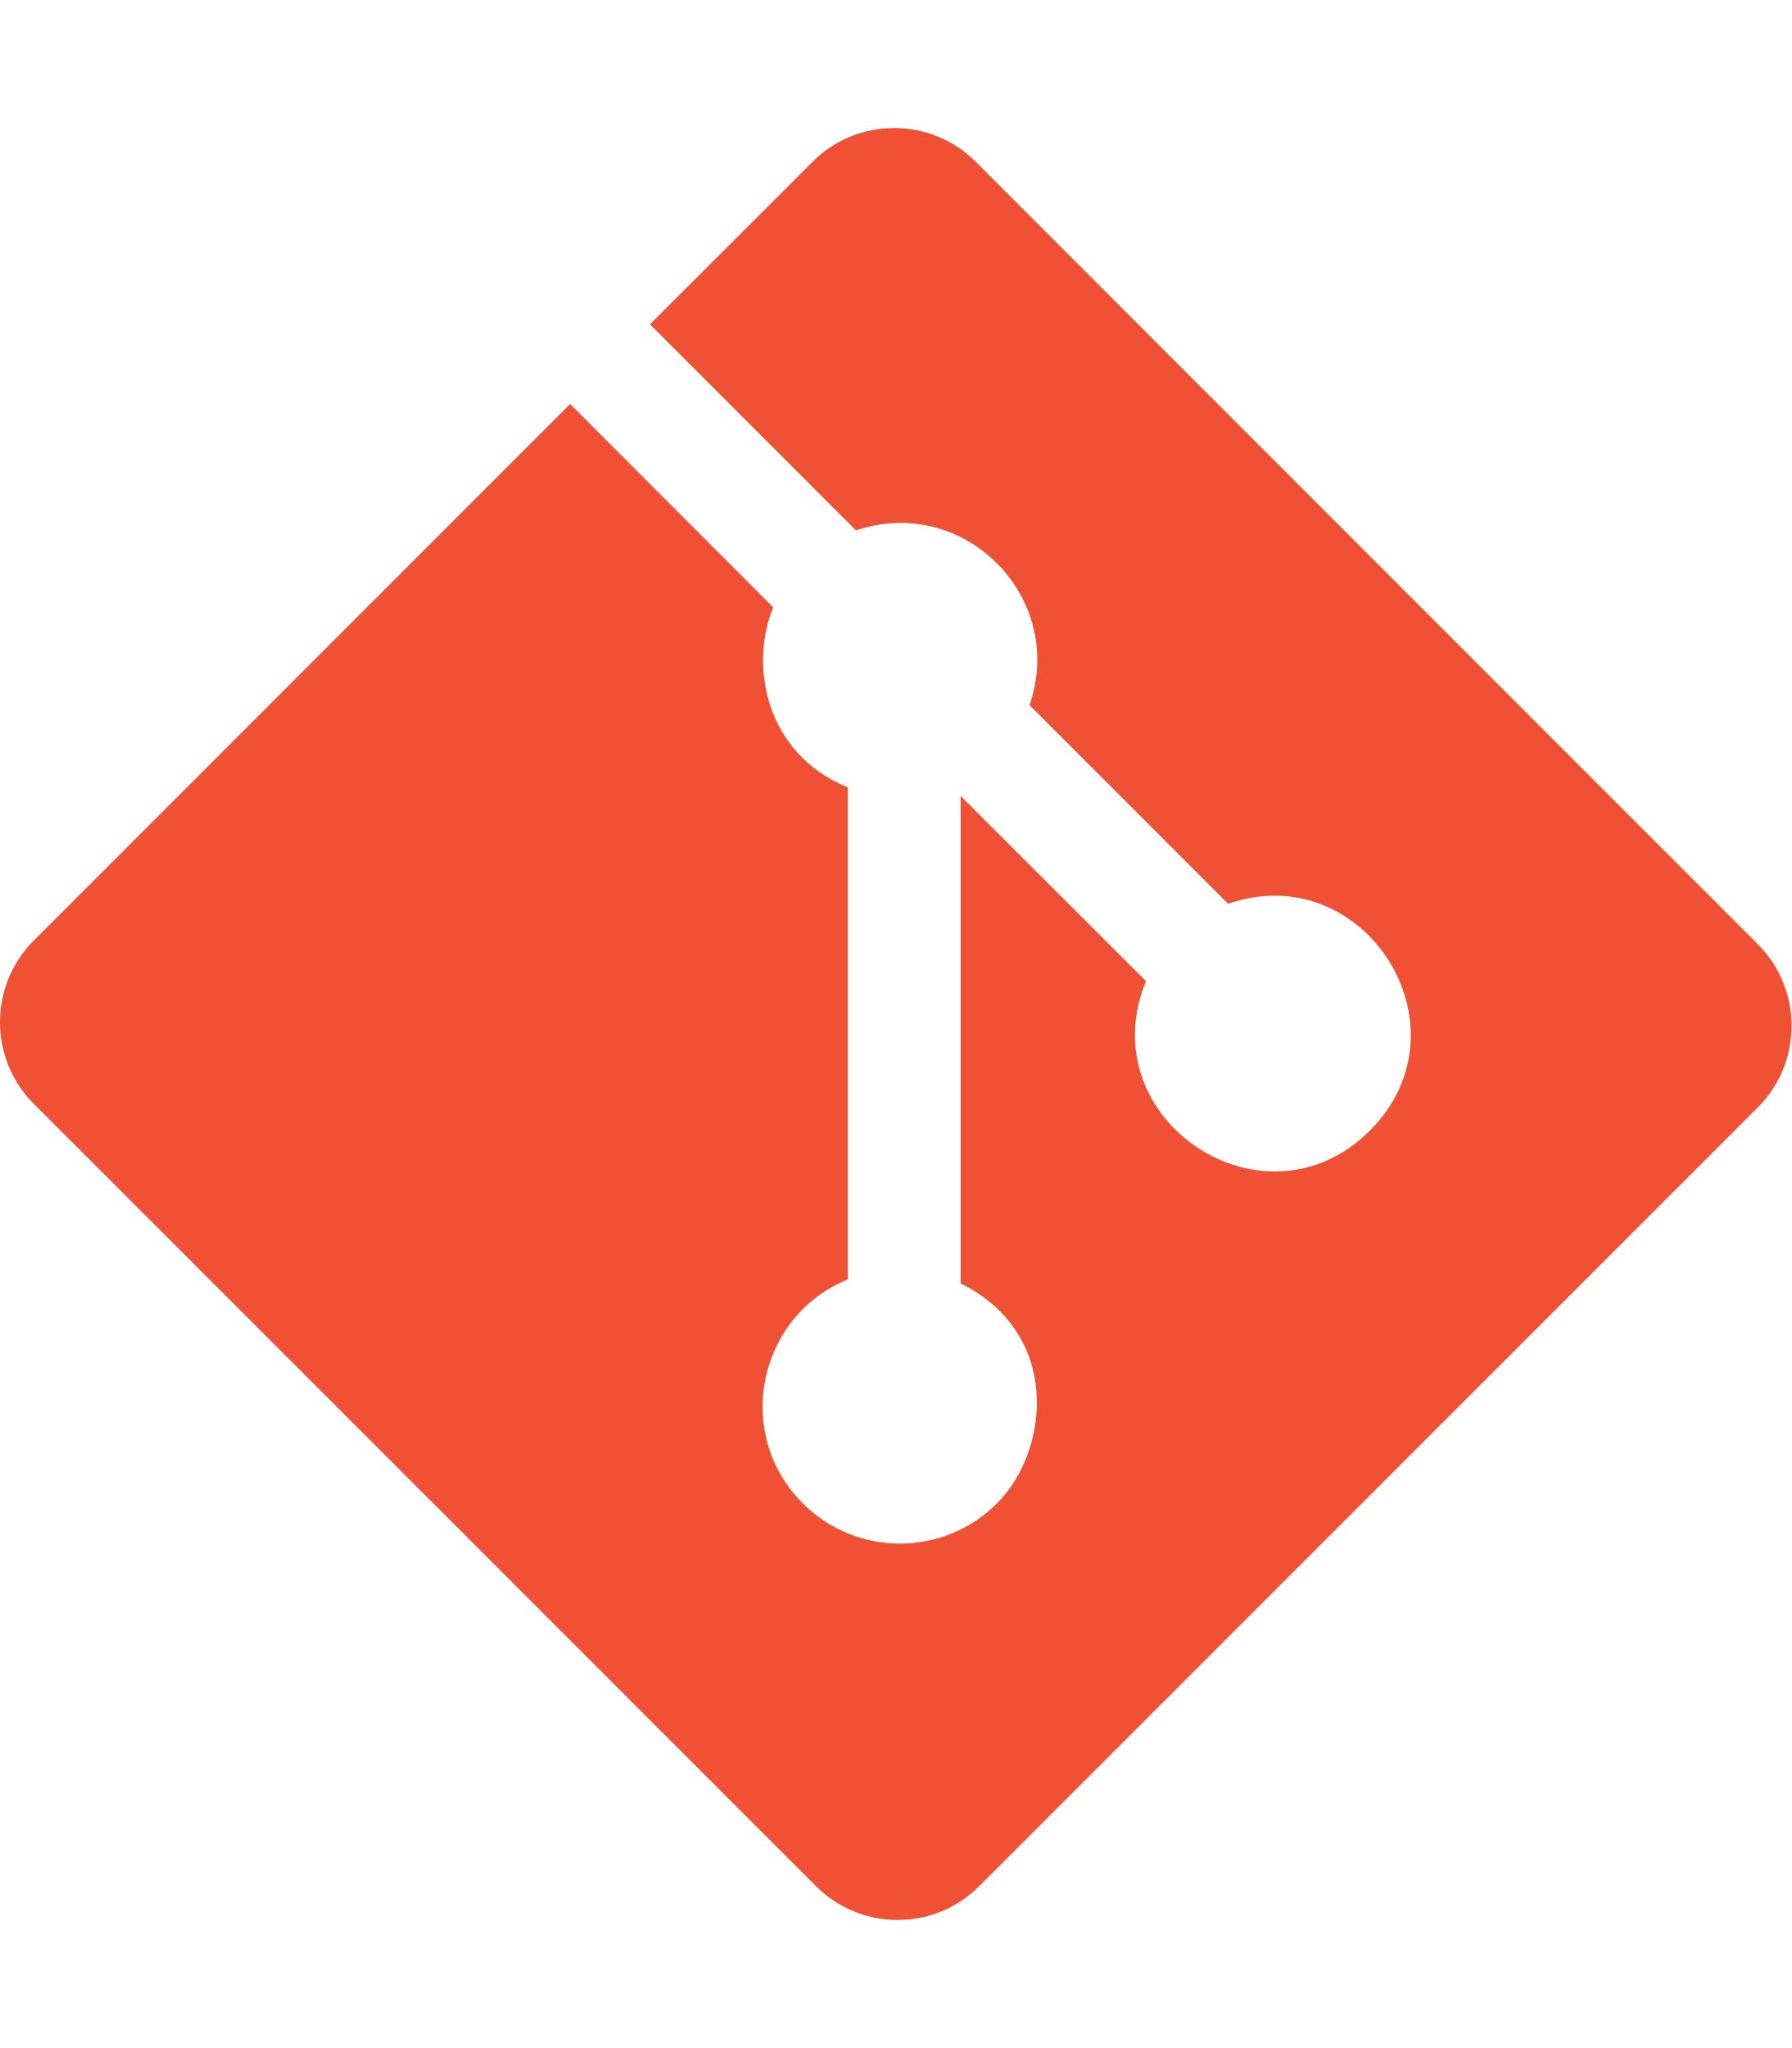
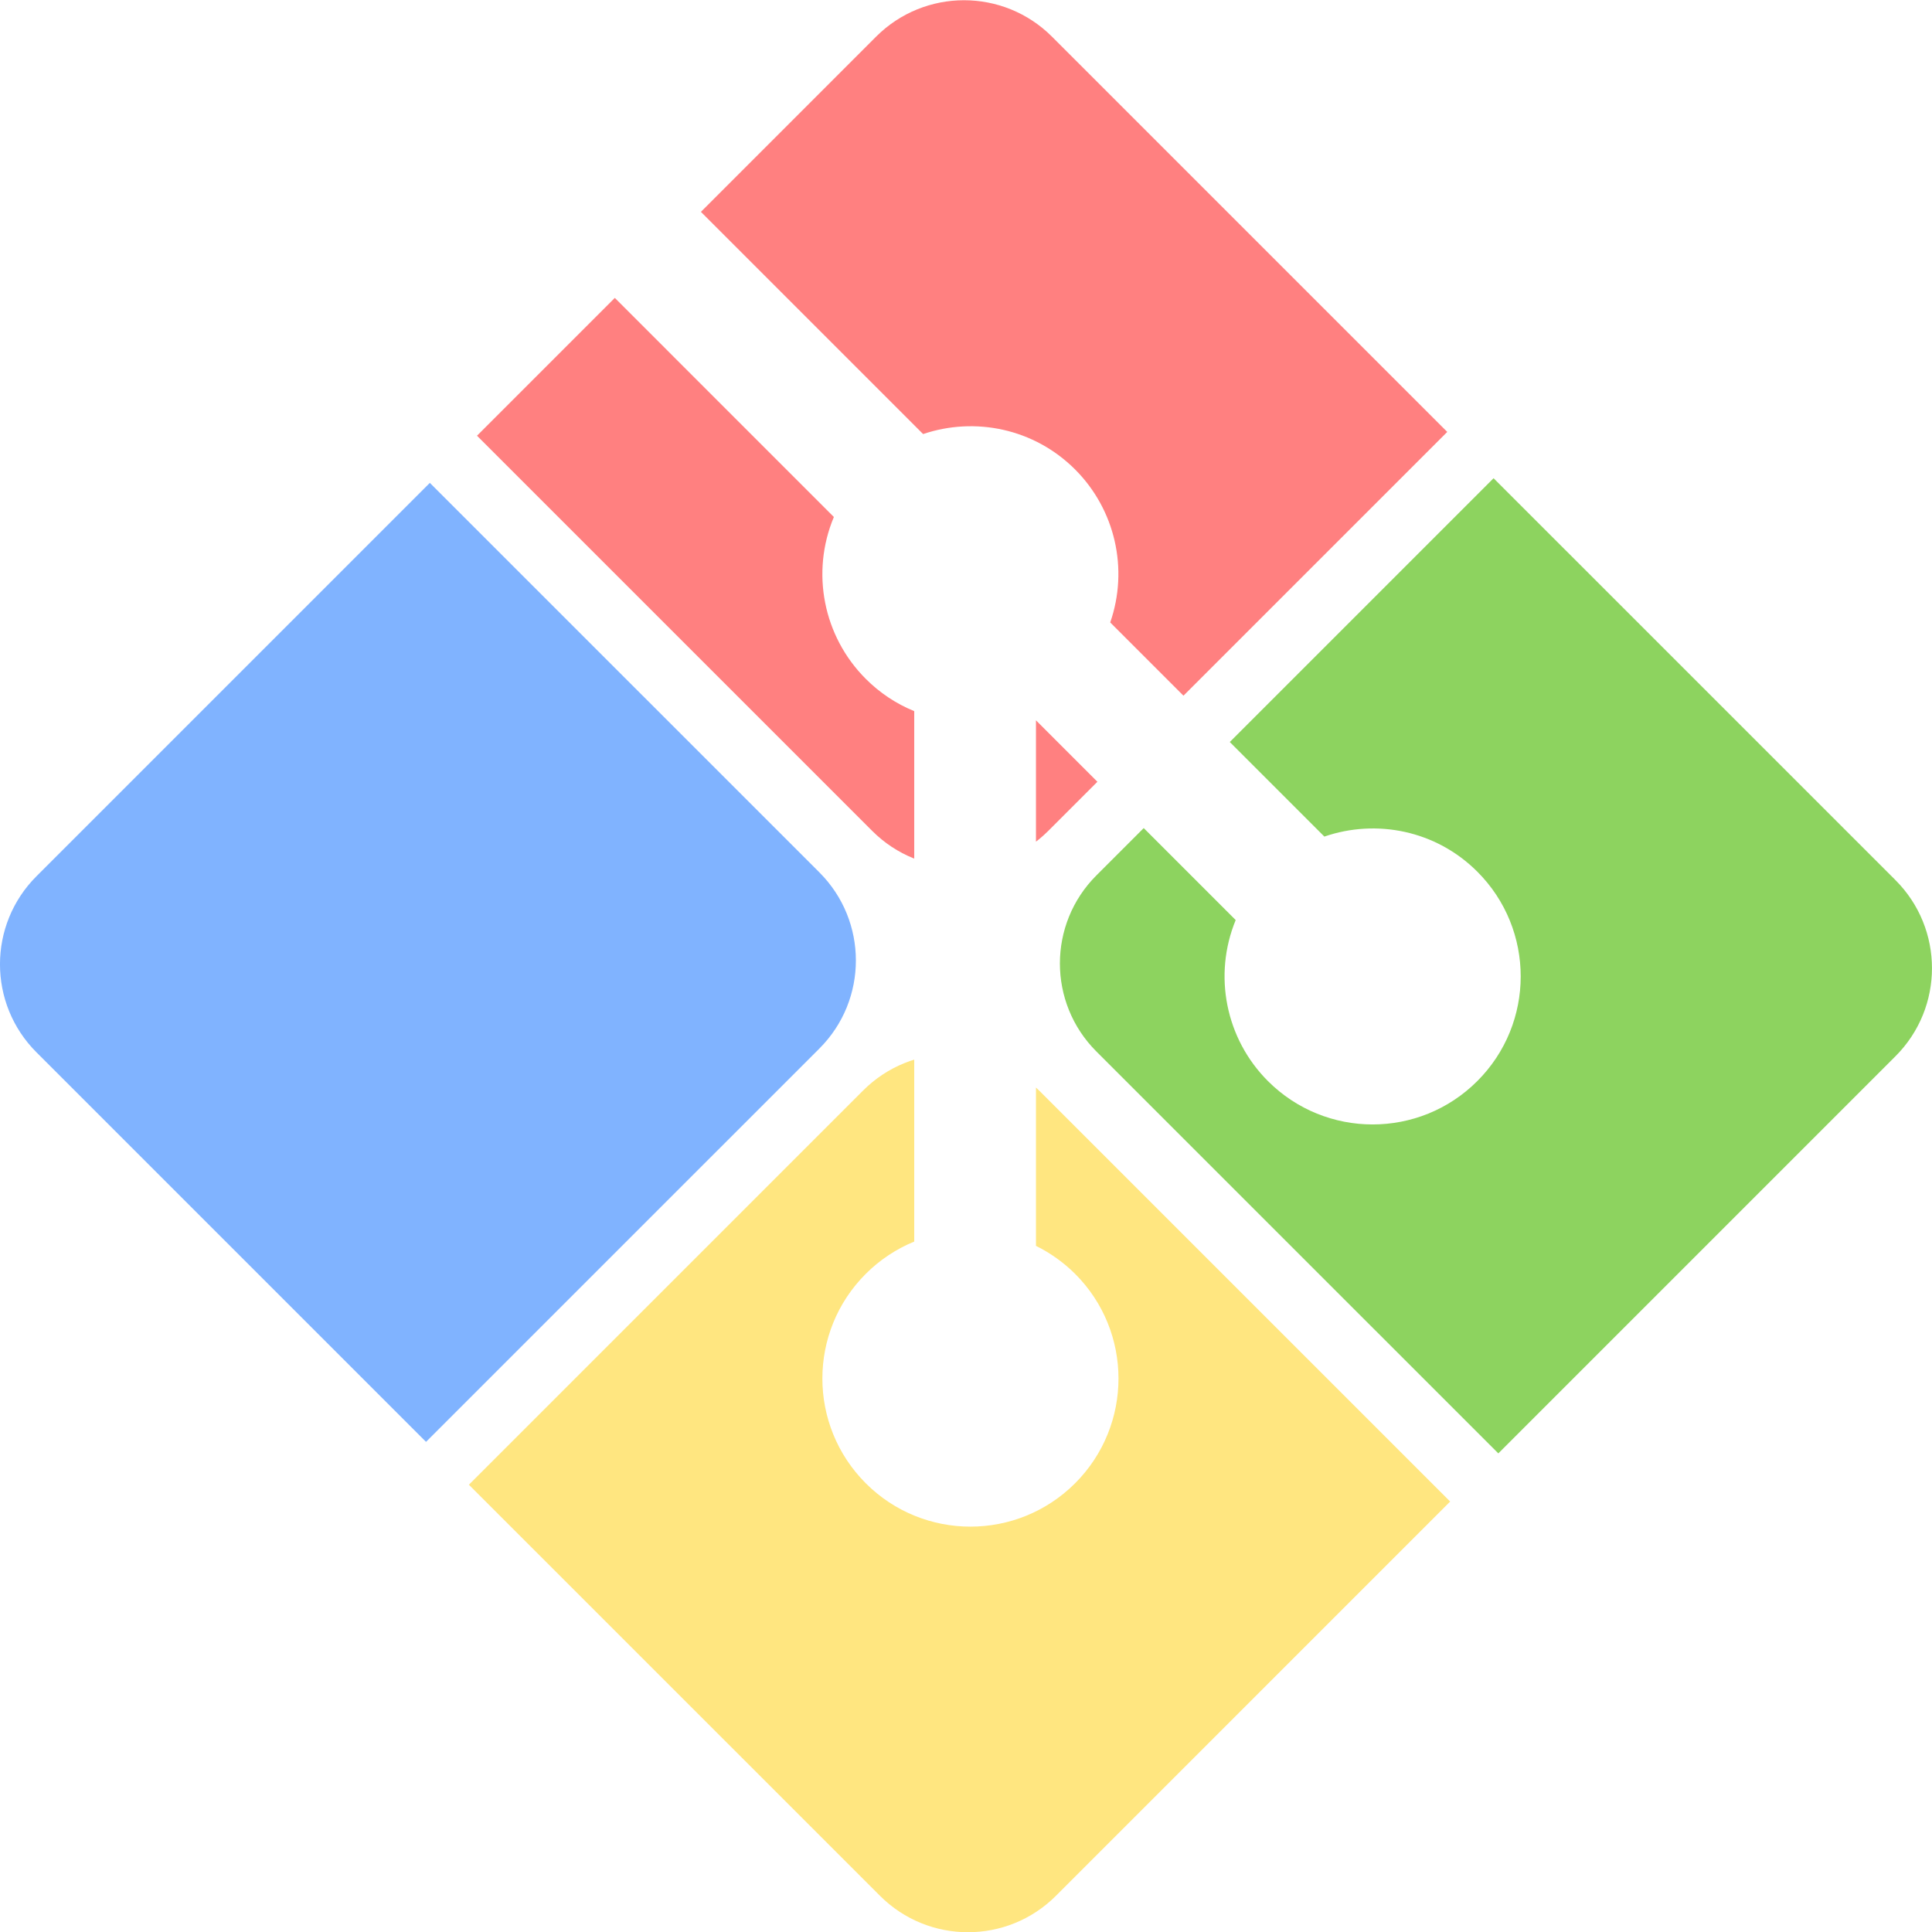
- <svg xmlns="http://www.w3.org/2000/svg" aria-hidden="true" class="svg-inline--fa fa-git-alt fa-w-14 fa-3x" data-icon="git-alt" data-prefix="fab" focusable="false" role="img" viewBox="0 0 448 512">
-   <path fill="#f05033" stroke="none" stroke-width="1" d="M439.55 236.05L244 40.45a28.87 28.87 0 0 0-40.81 0l-40.66 40.63 51.52 51.52c27.06-9.14 52.68 16.77 43.39 43.68l49.66 49.66c34.23-11.8 61.18 31 35.47 56.69-26.49 26.49-70.21-2.87-56-37.34L240.22 199v121.85c25.3 12.54 22.26 41.85 9.08 55a34.34 34.34 0 0 1-48.55 0c-17.57-17.6-11.07-46.91 11.25-56v-123c-20.8-8.51-24.6-30.74-18.64-45L142.57 101 8.45 235.14a28.86 28.86 0 0 0 0 40.81l195.61 195.6a28.86 28.86 0 0 0 40.8 0l194.69-194.69a28.86 28.86 0 0 0 0-40.81z" />
+ <svg xmlns="http://www.w3.org/2000/svg" viewBox="0 0 113.925 113.923">
+   <defs>
+     <clipPath id="aaaaaaaa">
+       <path d="M0 0h2183.73v912H0V0z" />
+     </clipPath>
+     <clipPath id="bbbbbbbb">
+       <path d="M230.892 51.977L181.15 2.238a7.336 7.336 0 00-10.375 0l-10.328 10.33 13.102 13.102c3.046-1.028 6.537-.339 8.964 2.089a8.72 8.72 0 012.07 9.02l12.627 12.627c3.055-1.053 6.58-.373 9.02 2.07a8.727 8.727 0 010 12.346 8.729 8.729 0 01-12.349 0 8.734 8.734 0 01-1.9-9.494L180.204 42.55v30.99a8.806 8.806 0 012.309 1.652c3.41 3.409 3.41 8.933 0 12.347-3.411 3.41-8.938 3.41-12.346 0-3.41-3.414-3.41-8.938 0-12.347a8.735 8.735 0 012.859-1.905V42.009a8.636 8.636 0 01-2.859-1.905 8.728 8.728 0 01-1.88-9.544L155.37 17.642l-34.106 34.105a7.339 7.339 0 000 10.378l49.742 49.74a7.338 7.338 0 0010.376 0l49.509-49.51a7.341 7.341 0 000-10.378" fill="#f03c2e" />
+     </clipPath>
+   </defs>
+   <g transform="translate(-119.116 -.075)" clip-path="url(#bbbbbbbb)">
+     <path d="M230.435-10.813l-49.742-49.739a7.336 7.336 0 00-10.374 0l-49.51 49.51a7.339 7.339 0 000 10.378l49.741 49.738a7.338 7.338 0 0010.376 0l49.51-49.508a7.341 7.341 0 000-10.379" fill="#ff8080" />
+     <path d="M293.393 51.928L243.65 2.188a7.336 7.336 0 00-10.375 0c-16.502 16.505-33.006 33.007-49.51 49.51a7.339 7.339 0 000 10.378l49.742 49.739a7.338 7.338 0 0010.376 0l49.509-49.509a7.341 7.341 0 000-10.378" fill="#8dd35f" />
+     <path d="M167.436 51.52L117.693 1.783a7.336 7.336 0 00-10.374 0l-49.51 49.509a7.339 7.339 0 000 10.378l49.741 49.74a7.338 7.338 0 0010.376-.001l49.51-49.508a7.341 7.341 0 000-10.38" fill="#80b3ff" />
+     <path d="M230.13 114.117l-49.743-49.739a7.336 7.336 0 00-10.374 0l-49.51 49.51a7.339 7.339 0 000 10.378l49.741 49.738a7.338 7.338 0 0010.376 0l49.51-49.508a7.341 7.341 0 000-10.379" fill="#ffe680" />
+   </g>
</svg>
